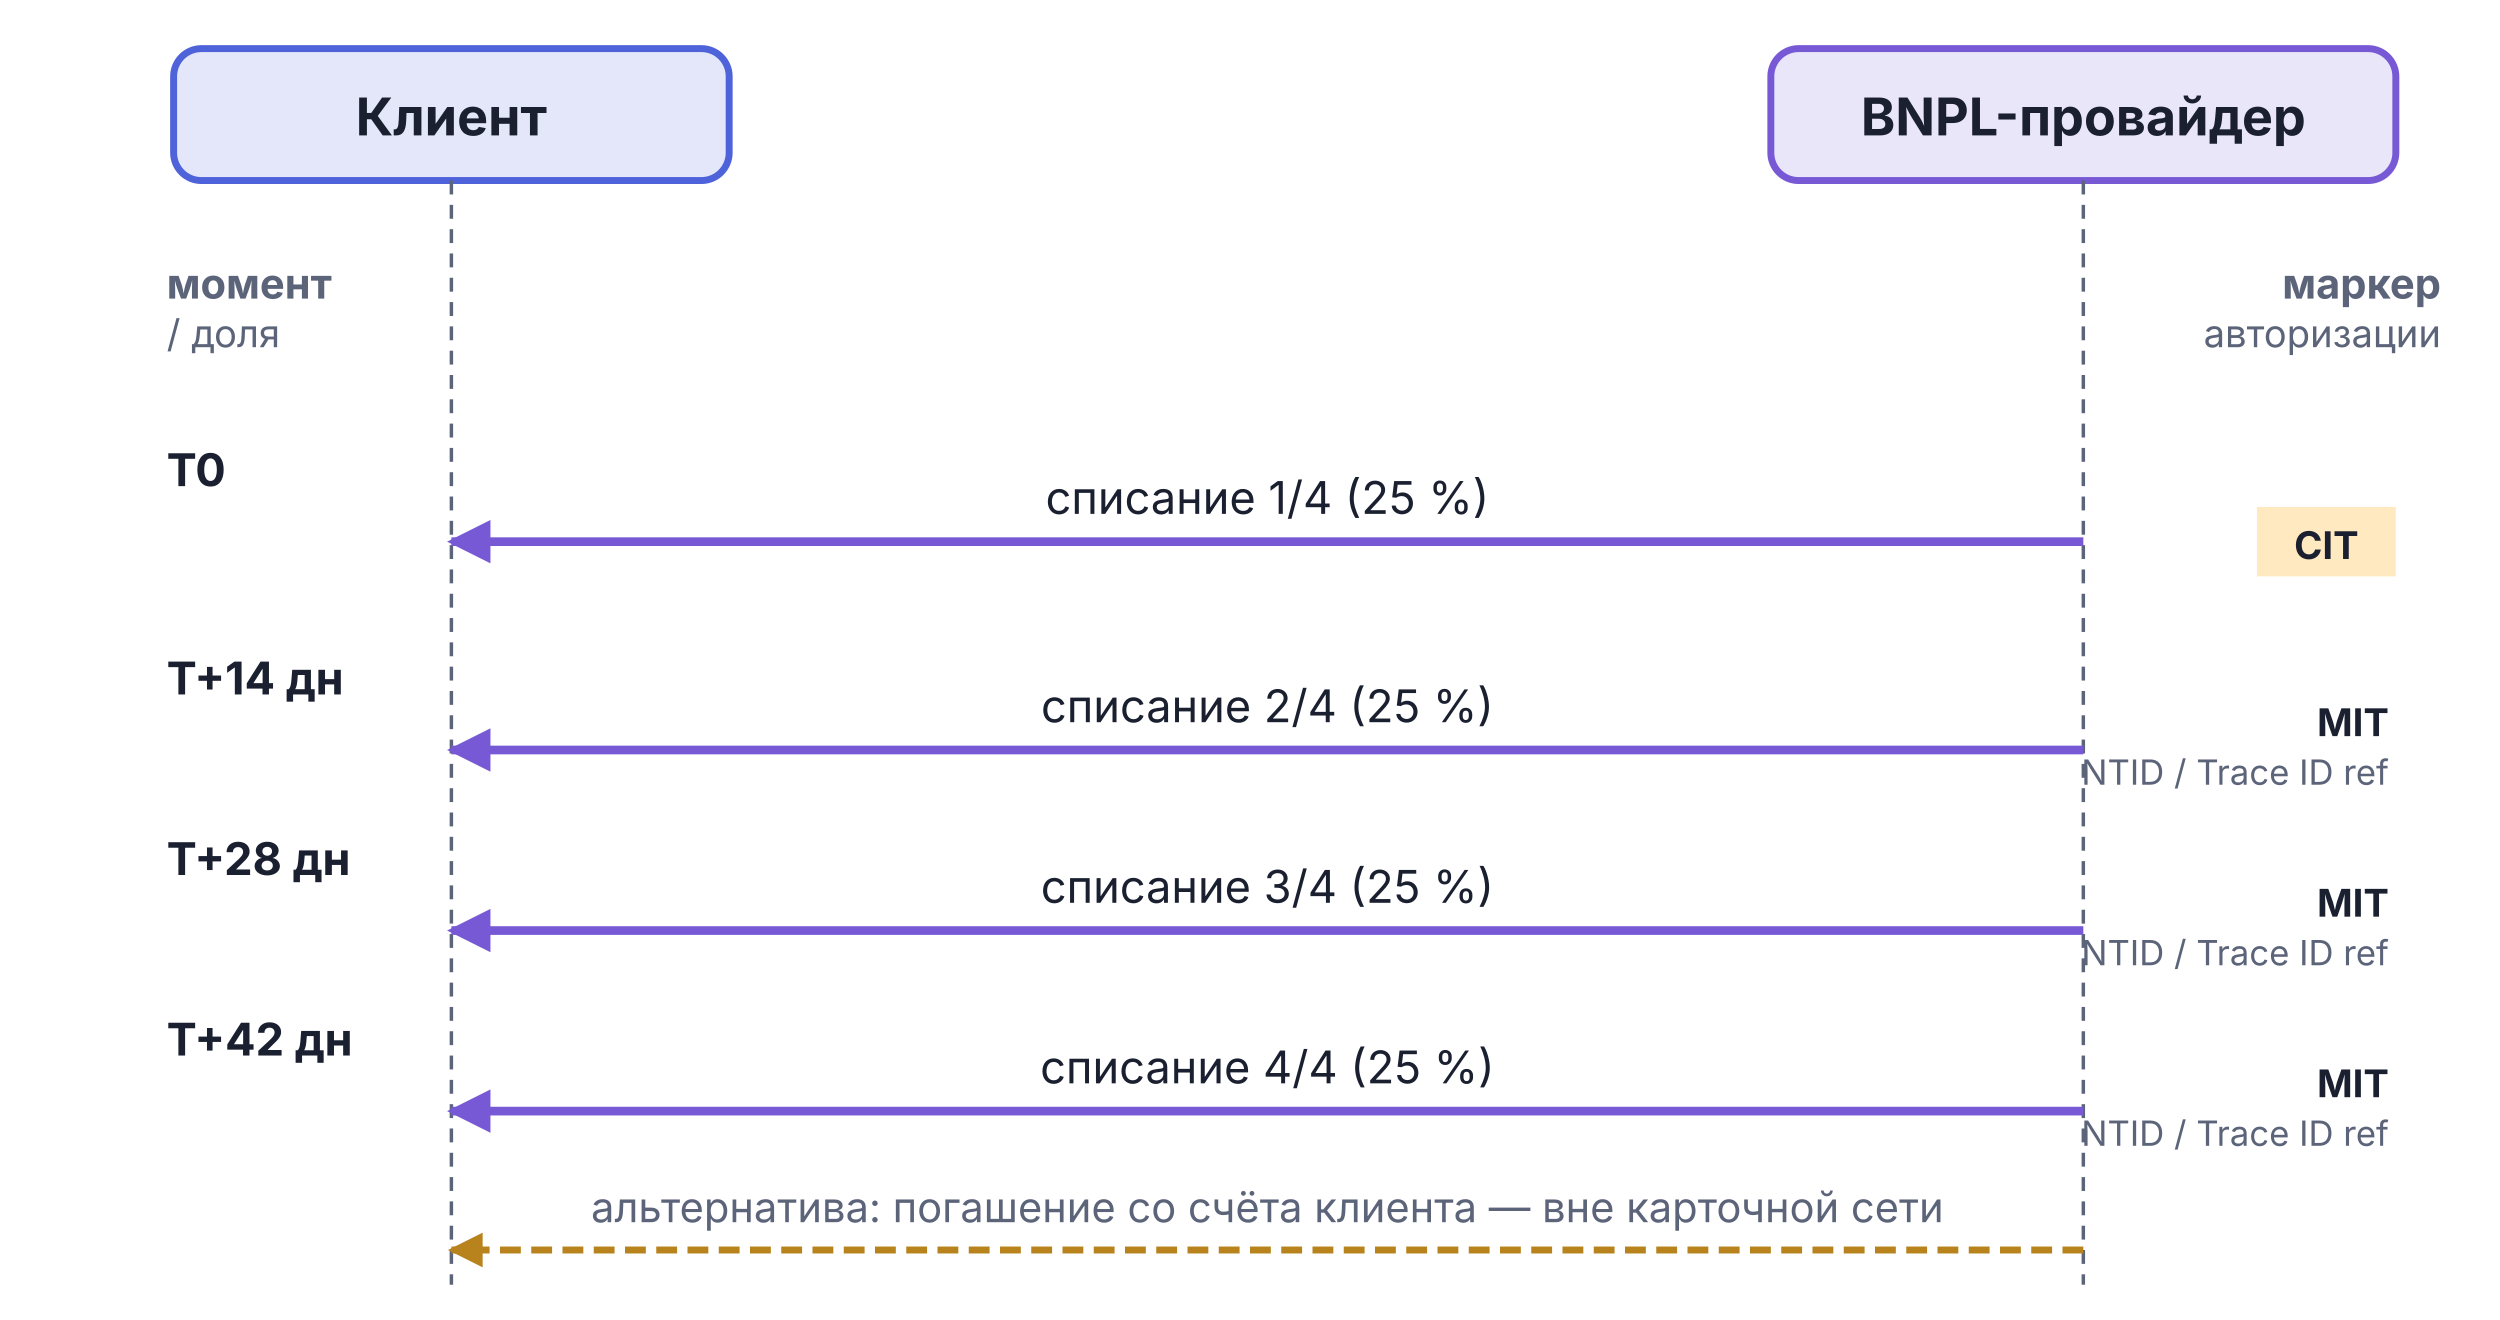
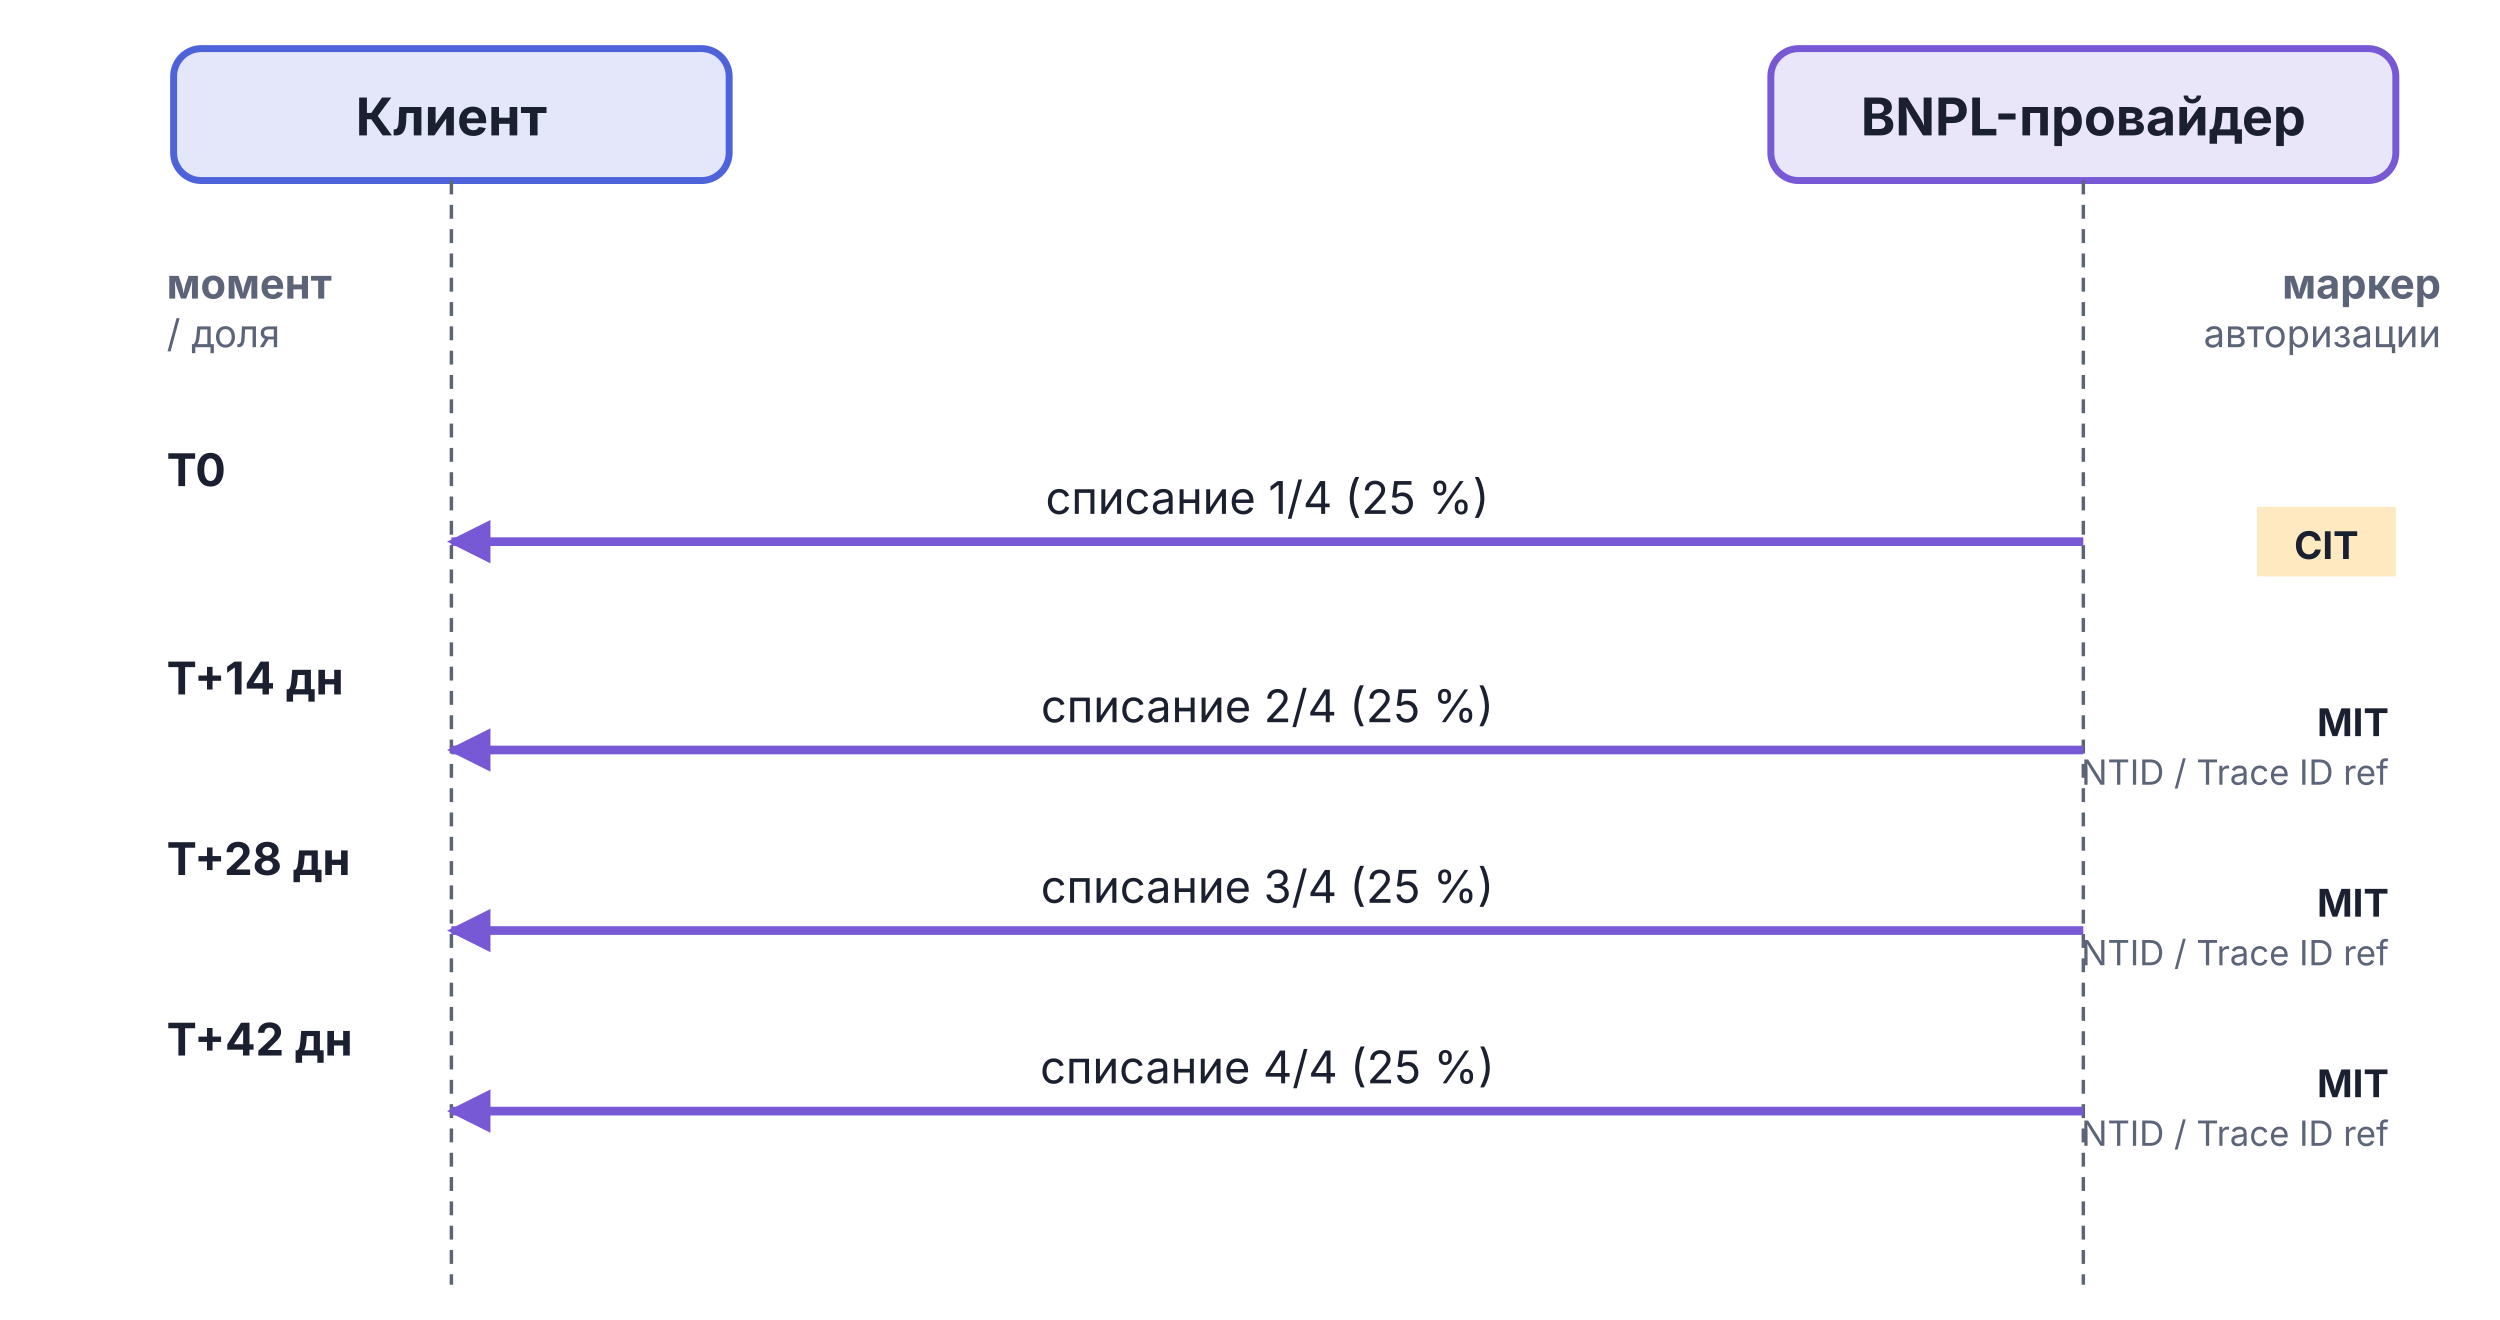
<svg xmlns="http://www.w3.org/2000/svg" viewBox="0 0 720 380" width="720" height="380">
  <defs>
    <marker id="arr-AccentB" viewBox="0 0 10 10" refX="9" refY="5" markerWidth="5" markerHeight="5" orient="auto">
      <path d="M0,0 L10,5 L0,10 Z" fill="#7759D6" />
    </marker>
    <marker id="arr-Warn" viewBox="0 0 10 10" refX="9" refY="5" markerWidth="5" markerHeight="5" orient="auto">
      <path d="M0,0 L10,5 L0,10 Z" fill="#B8821C" />
    </marker>
  </defs>
  <rect x="50" y="14" width="160" height="38" rx="8" fill="#4E63D9" fill-opacity="0.15" stroke="#4E63D9" stroke-width="2" />
  <text x="130" y="39" text-anchor="middle" font-family="Inter, -apple-system, BlinkMacSystemFont, 'Helvetica Neue', Arial, sans-serif" font-size="15" font-weight="bold" fill="#1A2030">Клиент</text>
  <rect x="510" y="14" width="180" height="38" rx="8" fill="#7759D6" fill-opacity="0.15" stroke="#7759D6" stroke-width="2" />
  <text x="600" y="39" text-anchor="middle" font-family="Inter, -apple-system, BlinkMacSystemFont, 'Helvetica Neue', Arial, sans-serif" font-size="15" font-weight="bold" fill="#1A2030">BNPL-провайдер</text>
  <line x1="130" y1="52" x2="130" y2="370" stroke="#5C647A" stroke-width="1" stroke-dasharray="4,3" />
  <line x1="600" y1="52" x2="600" y2="370" stroke="#5C647A" stroke-width="1" stroke-dasharray="4,3" />
  <text x="48" y="86" text-anchor="start" font-family="Inter, -apple-system, BlinkMacSystemFont, 'Helvetica Neue', Arial, sans-serif" font-size="12" font-weight="bold" fill="#5C647A">момент</text>
  <text x="48" y="100" text-anchor="start" font-family="Inter, -apple-system, BlinkMacSystemFont, 'Helvetica Neue', Arial, sans-serif" font-size="11" fill="#5C647A">/ доля</text>
  <text x="703" y="86" text-anchor="end" font-family="Inter, -apple-system, BlinkMacSystemFont, 'Helvetica Neue', Arial, sans-serif" font-size="12" font-weight="bold" fill="#5C647A">маркер</text>
  <text x="703" y="100" text-anchor="end" font-family="Inter, -apple-system, BlinkMacSystemFont, 'Helvetica Neue', Arial, sans-serif" font-size="11" fill="#5C647A">авторизации</text>
  <text x="48" y="140" text-anchor="start" font-family="Inter, -apple-system, BlinkMacSystemFont, 'Helvetica Neue', Arial, sans-serif" font-size="13" font-weight="bold" fill="#1A2030">T0</text>
  <line x1="600" y1="156" x2="130" y2="156" stroke="#7759D6" stroke-width="2.5" marker-end="url(#arr-AccentB)" />
  <text x="365" y="148" text-anchor="middle" font-family="Inter, -apple-system, BlinkMacSystemFont, 'Helvetica Neue', Arial, sans-serif" font-size="13" fill="#1A2030">списание 1/4 (25 %)</text>
  <rect x="650" y="146" width="40" height="20" fill="#FBC04C" fill-opacity="0.35" />
  <text x="670" y="161" text-anchor="middle" font-family="Inter, -apple-system, BlinkMacSystemFont, 'Helvetica Neue', Arial, sans-serif" font-size="11" font-weight="bold" fill="#1A2030">CIT</text>
  <text x="48" y="200" text-anchor="start" font-family="Inter, -apple-system, BlinkMacSystemFont, 'Helvetica Neue', Arial, sans-serif" font-size="13" font-weight="bold" fill="#1A2030">T+14 дн</text>
  <line x1="600" y1="216" x2="130" y2="216" stroke="#7759D6" stroke-width="2.5" marker-end="url(#arr-AccentB)" />
  <text x="365" y="208" text-anchor="middle" font-family="Inter, -apple-system, BlinkMacSystemFont, 'Helvetica Neue', Arial, sans-serif" font-size="13" fill="#1A2030">списание 2/4 (25 %)</text>
  <text x="688" y="212" text-anchor="end" font-family="Inter, -apple-system, BlinkMacSystemFont, 'Helvetica Neue', Arial, sans-serif" font-size="11" font-weight="bold" fill="#1A2030">MIT</text>
  <text x="688" y="226" text-anchor="end" font-family="Inter, -apple-system, BlinkMacSystemFont, 'Helvetica Neue', Arial, sans-serif" font-size="10" fill="#5C647A">NTID / Trace ID ref</text>
  <text x="48" y="252" text-anchor="start" font-family="Inter, -apple-system, BlinkMacSystemFont, 'Helvetica Neue', Arial, sans-serif" font-size="13" font-weight="bold" fill="#1A2030">T+28 дн</text>
  <line x1="600" y1="268" x2="130" y2="268" stroke="#7759D6" stroke-width="2.5" marker-end="url(#arr-AccentB)" />
  <text x="365" y="260" text-anchor="middle" font-family="Inter, -apple-system, BlinkMacSystemFont, 'Helvetica Neue', Arial, sans-serif" font-size="13" fill="#1A2030">списание 3/4 (25 %)</text>
  <text x="688" y="264" text-anchor="end" font-family="Inter, -apple-system, BlinkMacSystemFont, 'Helvetica Neue', Arial, sans-serif" font-size="11" font-weight="bold" fill="#1A2030">MIT</text>
  <text x="688" y="278" text-anchor="end" font-family="Inter, -apple-system, BlinkMacSystemFont, 'Helvetica Neue', Arial, sans-serif" font-size="10" fill="#5C647A">NTID / Trace ID ref</text>
  <text x="48" y="304" text-anchor="start" font-family="Inter, -apple-system, BlinkMacSystemFont, 'Helvetica Neue', Arial, sans-serif" font-size="13" font-weight="bold" fill="#1A2030">T+42 дн</text>
  <line x1="600" y1="320" x2="130" y2="320" stroke="#7759D6" stroke-width="2.5" marker-end="url(#arr-AccentB)" />
  <text x="365" y="312" text-anchor="middle" font-family="Inter, -apple-system, BlinkMacSystemFont, 'Helvetica Neue', Arial, sans-serif" font-size="13" fill="#1A2030">списание 4/4 (25 %)</text>
  <text x="688" y="316" text-anchor="end" font-family="Inter, -apple-system, BlinkMacSystemFont, 'Helvetica Neue', Arial, sans-serif" font-size="11" font-weight="bold" fill="#1A2030">MIT</text>
  <text x="688" y="330" text-anchor="end" font-family="Inter, -apple-system, BlinkMacSystemFont, 'Helvetica Neue', Arial, sans-serif" font-size="10" fill="#5C647A">NTID / Trace ID ref</text>
-   <line x1="600" y1="360" x2="130" y2="360" stroke="#B8821C" stroke-width="2" stroke-dasharray="6,3" marker-end="url(#arr-Warn)" />
-   <text x="365" y="352" text-anchor="middle" font-family="Inter, -apple-system, BlinkMacSystemFont, 'Helvetica Neue', Arial, sans-serif" font-size="12" fill="#5C647A">альтернатива: погашение со счёта клиента — вне карточной сети</text>
</svg>
